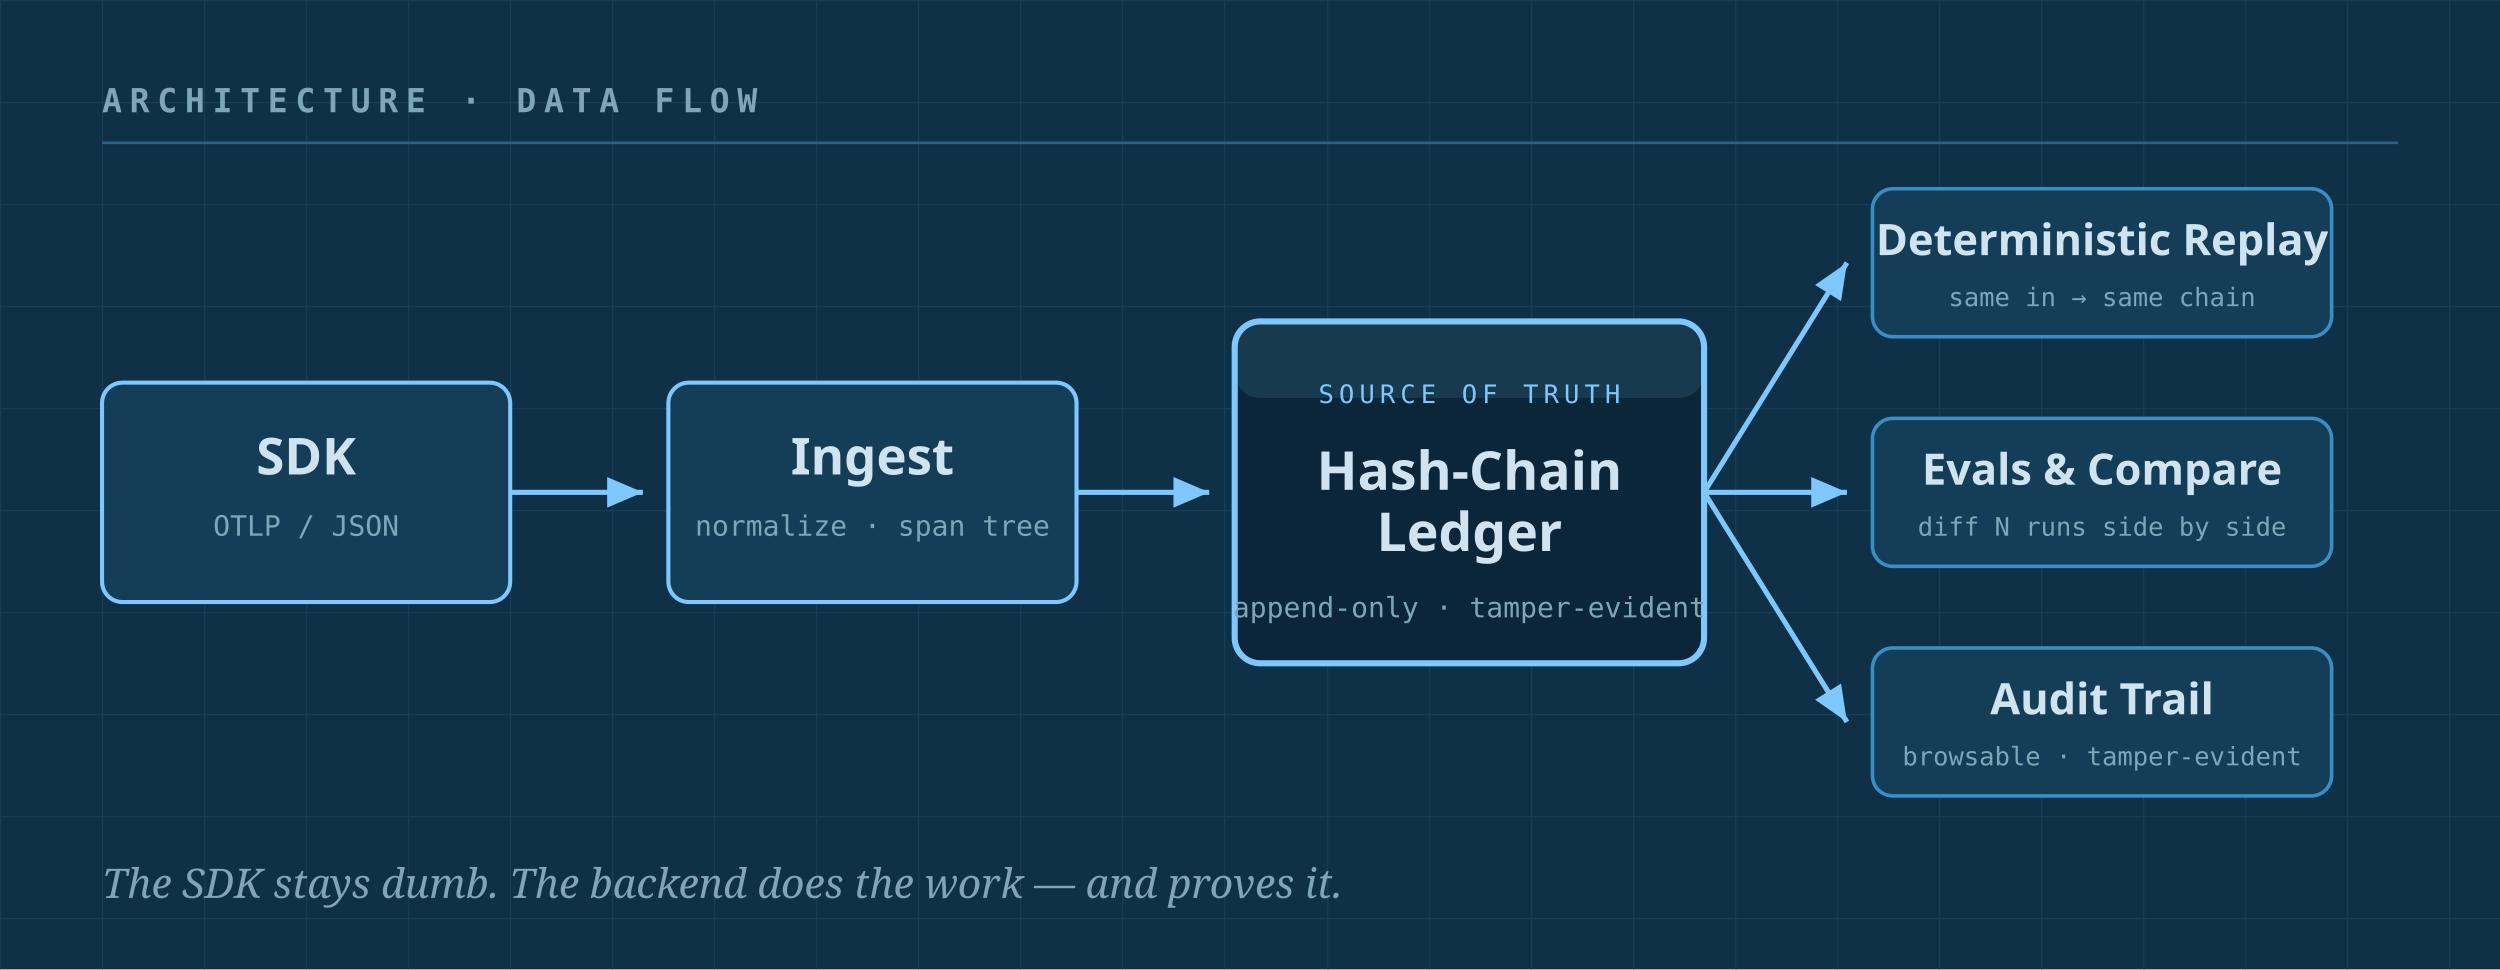
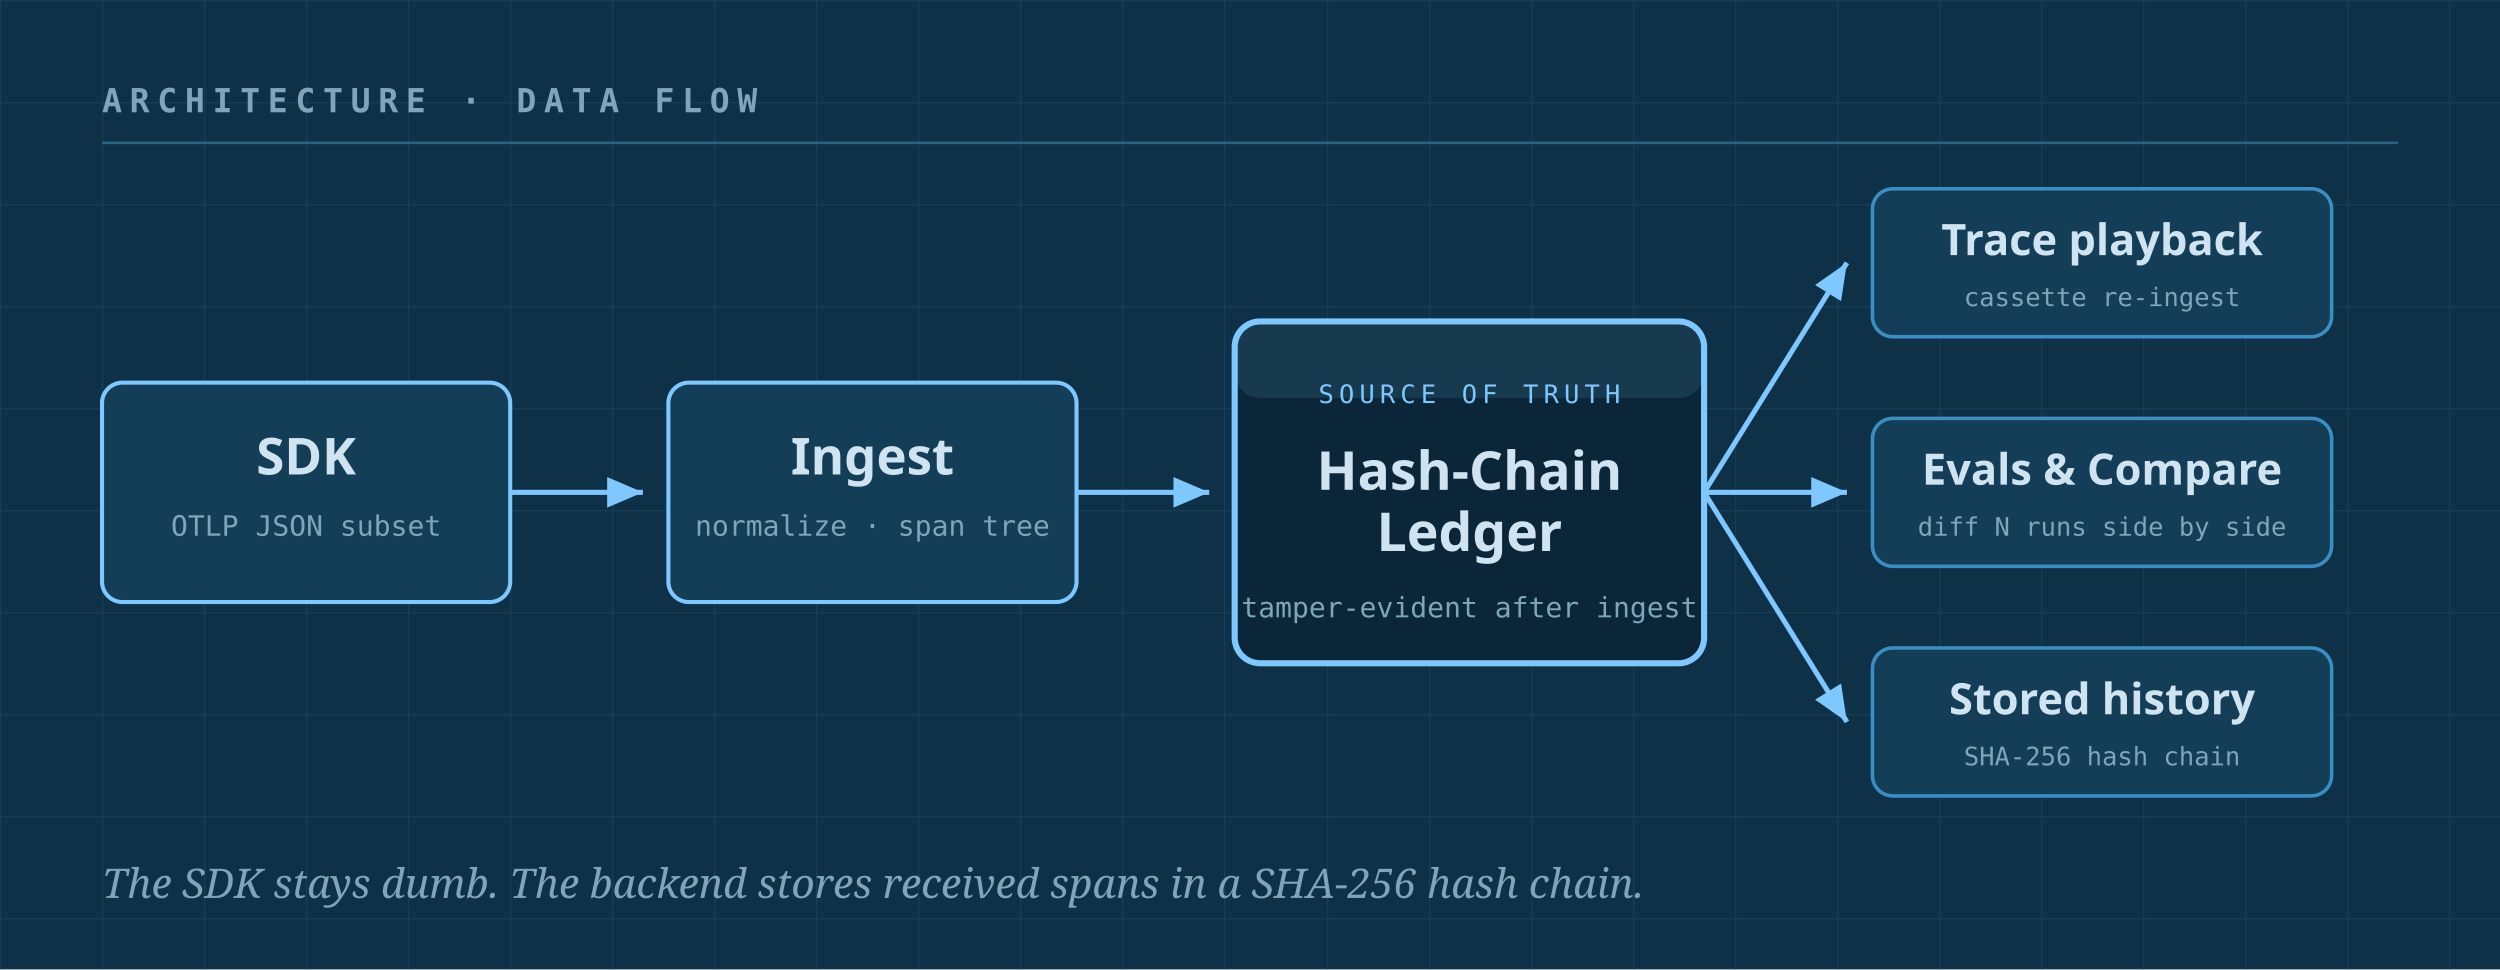
- <svg xmlns="http://www.w3.org/2000/svg" width="980" height="380" viewBox="0 0 980 380" role="img" aria-label="Span Chain architecture: SDK emits OTLP or JSON, the backend builds a hash-chain ledger that powers replay, evals and audit">
+ <svg xmlns="http://www.w3.org/2000/svg" width="980" height="380" viewBox="0 0 980 380" role="img" aria-label="Span Chain architecture: SDK emits an OTLP/HTTP JSON subset, the backend stores received spans in a SHA-256 hash chain">
  <defs>
    <marker id="ar" markerWidth="10" markerHeight="10" refX="7" refY="3" orient="auto">
      <path d="M0,0 L7,3 L0,6 Z" fill="#7ec8ff" />
    </marker>
    <pattern id="grid" width="40" height="40" patternUnits="userSpaceOnUse">
      <path d="M40 0 L0 0 0 40" fill="none" stroke="#1f4d6a" stroke-width="1" opacity="0.45" />
    </pattern>
  </defs>
  <rect width="980" height="380" fill="#0e3147" />
  <rect width="980" height="380" fill="url(#grid)" />
  <text x="40" y="44" font-family="JetBrains Mono, ui-monospace, monospace" font-size="13" font-weight="600" letter-spacing="3" fill="#7ea5b8">ARCHITECTURE · DATA FLOW</text>
  <line x1="40" y1="56" x2="940" y2="56" stroke="#2a6383" stroke-width="1" />
  <g>
    <rect x="40" y="150" width="160" height="86" rx="8" fill="#143e58" stroke="#7ec8ff" stroke-width="1.6" />
    <text x="120" y="186" text-anchor="middle" font-family="Inter Tight, system-ui, sans-serif" font-size="20" font-weight="600" fill="#cfe3f0">SDK</text>
-     <text x="120" y="210" text-anchor="middle" font-family="JetBrains Mono, ui-monospace, monospace" font-size="11" fill="#7ea5b8">OTLP / JSON</text>
+     <text x="120" y="210" text-anchor="middle" font-family="JetBrains Mono, ui-monospace, monospace" font-size="11" fill="#7ea5b8">OTLP JSON subset</text>
  </g>
  <line x1="200" y1="193" x2="252" y2="193" stroke="#7ec8ff" stroke-width="2" marker-end="url(#ar)" />
  <g>
    <rect x="262" y="150" width="160" height="86" rx="8" fill="#143e58" stroke="#7ec8ff" stroke-width="1.6" />
    <text x="342" y="186" text-anchor="middle" font-family="Inter Tight, system-ui, sans-serif" font-size="20" font-weight="600" fill="#cfe3f0">Ingest</text>
    <text x="342" y="210" text-anchor="middle" font-family="JetBrains Mono, ui-monospace, monospace" font-size="11" fill="#7ea5b8">normalize · span tree</text>
  </g>
  <line x1="422" y1="193" x2="474" y2="193" stroke="#7ec8ff" stroke-width="2" marker-end="url(#ar)" />
  <g>
    <rect x="484" y="126" width="184" height="134" rx="10" fill="#0a2638" stroke="#7ec8ff" stroke-width="2.4" />
    <rect x="484" y="126" width="184" height="30" rx="10" fill="#7ec8ff" opacity="0.12" />
    <text x="576" y="158" text-anchor="middle" font-family="JetBrains Mono, ui-monospace, monospace" font-size="10" letter-spacing="2" fill="#7ec8ff">SOURCE OF TRUTH</text>
    <text x="576" y="192" text-anchor="middle" font-family="Inter Tight, system-ui, sans-serif" font-size="21" font-weight="700" fill="#cfe3f0">Hash-Chain</text>
    <text x="576" y="216" text-anchor="middle" font-family="Inter Tight, system-ui, sans-serif" font-size="21" font-weight="700" fill="#cfe3f0">Ledger</text>
-     <text x="576" y="242" text-anchor="middle" font-family="JetBrains Mono, ui-monospace, monospace" font-size="11" fill="#7ea5b8">append-only · tamper-evident</text>
+     <text x="576" y="242" text-anchor="middle" font-family="JetBrains Mono, ui-monospace, monospace" font-size="11" fill="#7ea5b8">tamper-evident after ingest</text>
  </g>
  <line x1="668" y1="193" x2="724" y2="103" stroke="#7ec8ff" stroke-width="2" marker-end="url(#ar)" />
  <line x1="668" y1="193" x2="724" y2="193" stroke="#7ec8ff" stroke-width="2" marker-end="url(#ar)" />
  <line x1="668" y1="193" x2="724" y2="283" stroke="#7ec8ff" stroke-width="2" marker-end="url(#ar)" />
  <g font-family="Inter Tight, system-ui, sans-serif" font-size="17" font-weight="600" fill="#cfe3f0">
    <rect x="734" y="74" width="180" height="58" rx="8" fill="#143e58" stroke="#3a8ec4" stroke-width="1.4" />
-     <text x="824" y="100" text-anchor="middle">Deterministic Replay</text>
-     <text x="824" y="120" text-anchor="middle" font-family="JetBrains Mono, ui-monospace, monospace" font-size="10" font-weight="400" fill="#7ea5b8">same in → same chain</text>
+     <text x="824" y="100" text-anchor="middle">Trace playback</text>
+     <text x="824" y="120" text-anchor="middle" font-family="JetBrains Mono, ui-monospace, monospace" font-size="10" font-weight="400" fill="#7ea5b8">cassette re-ingest</text>
    <rect x="734" y="164" width="180" height="58" rx="8" fill="#143e58" stroke="#3a8ec4" stroke-width="1.4" />
    <text x="824" y="190" text-anchor="middle">Evals &amp; Compare</text>
    <text x="824" y="210" text-anchor="middle" font-family="JetBrains Mono, ui-monospace, monospace" font-size="10" font-weight="400" fill="#7ea5b8">diff N runs side by side</text>
    <rect x="734" y="254" width="180" height="58" rx="8" fill="#143e58" stroke="#3a8ec4" stroke-width="1.4" />
-     <text x="824" y="280" text-anchor="middle">Audit Trail</text>
-     <text x="824" y="300" text-anchor="middle" font-family="JetBrains Mono, ui-monospace, monospace" font-size="10" font-weight="400" fill="#7ea5b8">browsable · tamper-evident</text>
+     <text x="824" y="280" text-anchor="middle">Stored history</text>
+     <text x="824" y="300" text-anchor="middle" font-family="JetBrains Mono, ui-monospace, monospace" font-size="10" font-weight="400" fill="#7ea5b8">SHA-256 hash chain</text>
  </g>
-   <text x="40" y="352" font-family="Newsreader, Georgia, serif" font-size="16" font-style="italic" fill="#7ea5b8">The SDK stays dumb. The backend does the work — and proves it.</text>
+   <text x="40" y="352" font-family="Newsreader, Georgia, serif" font-size="16" font-style="italic" fill="#7ea5b8">The SDK stays dumb. The backend stores received spans in a SHA-256 hash chain.</text>
</svg>
